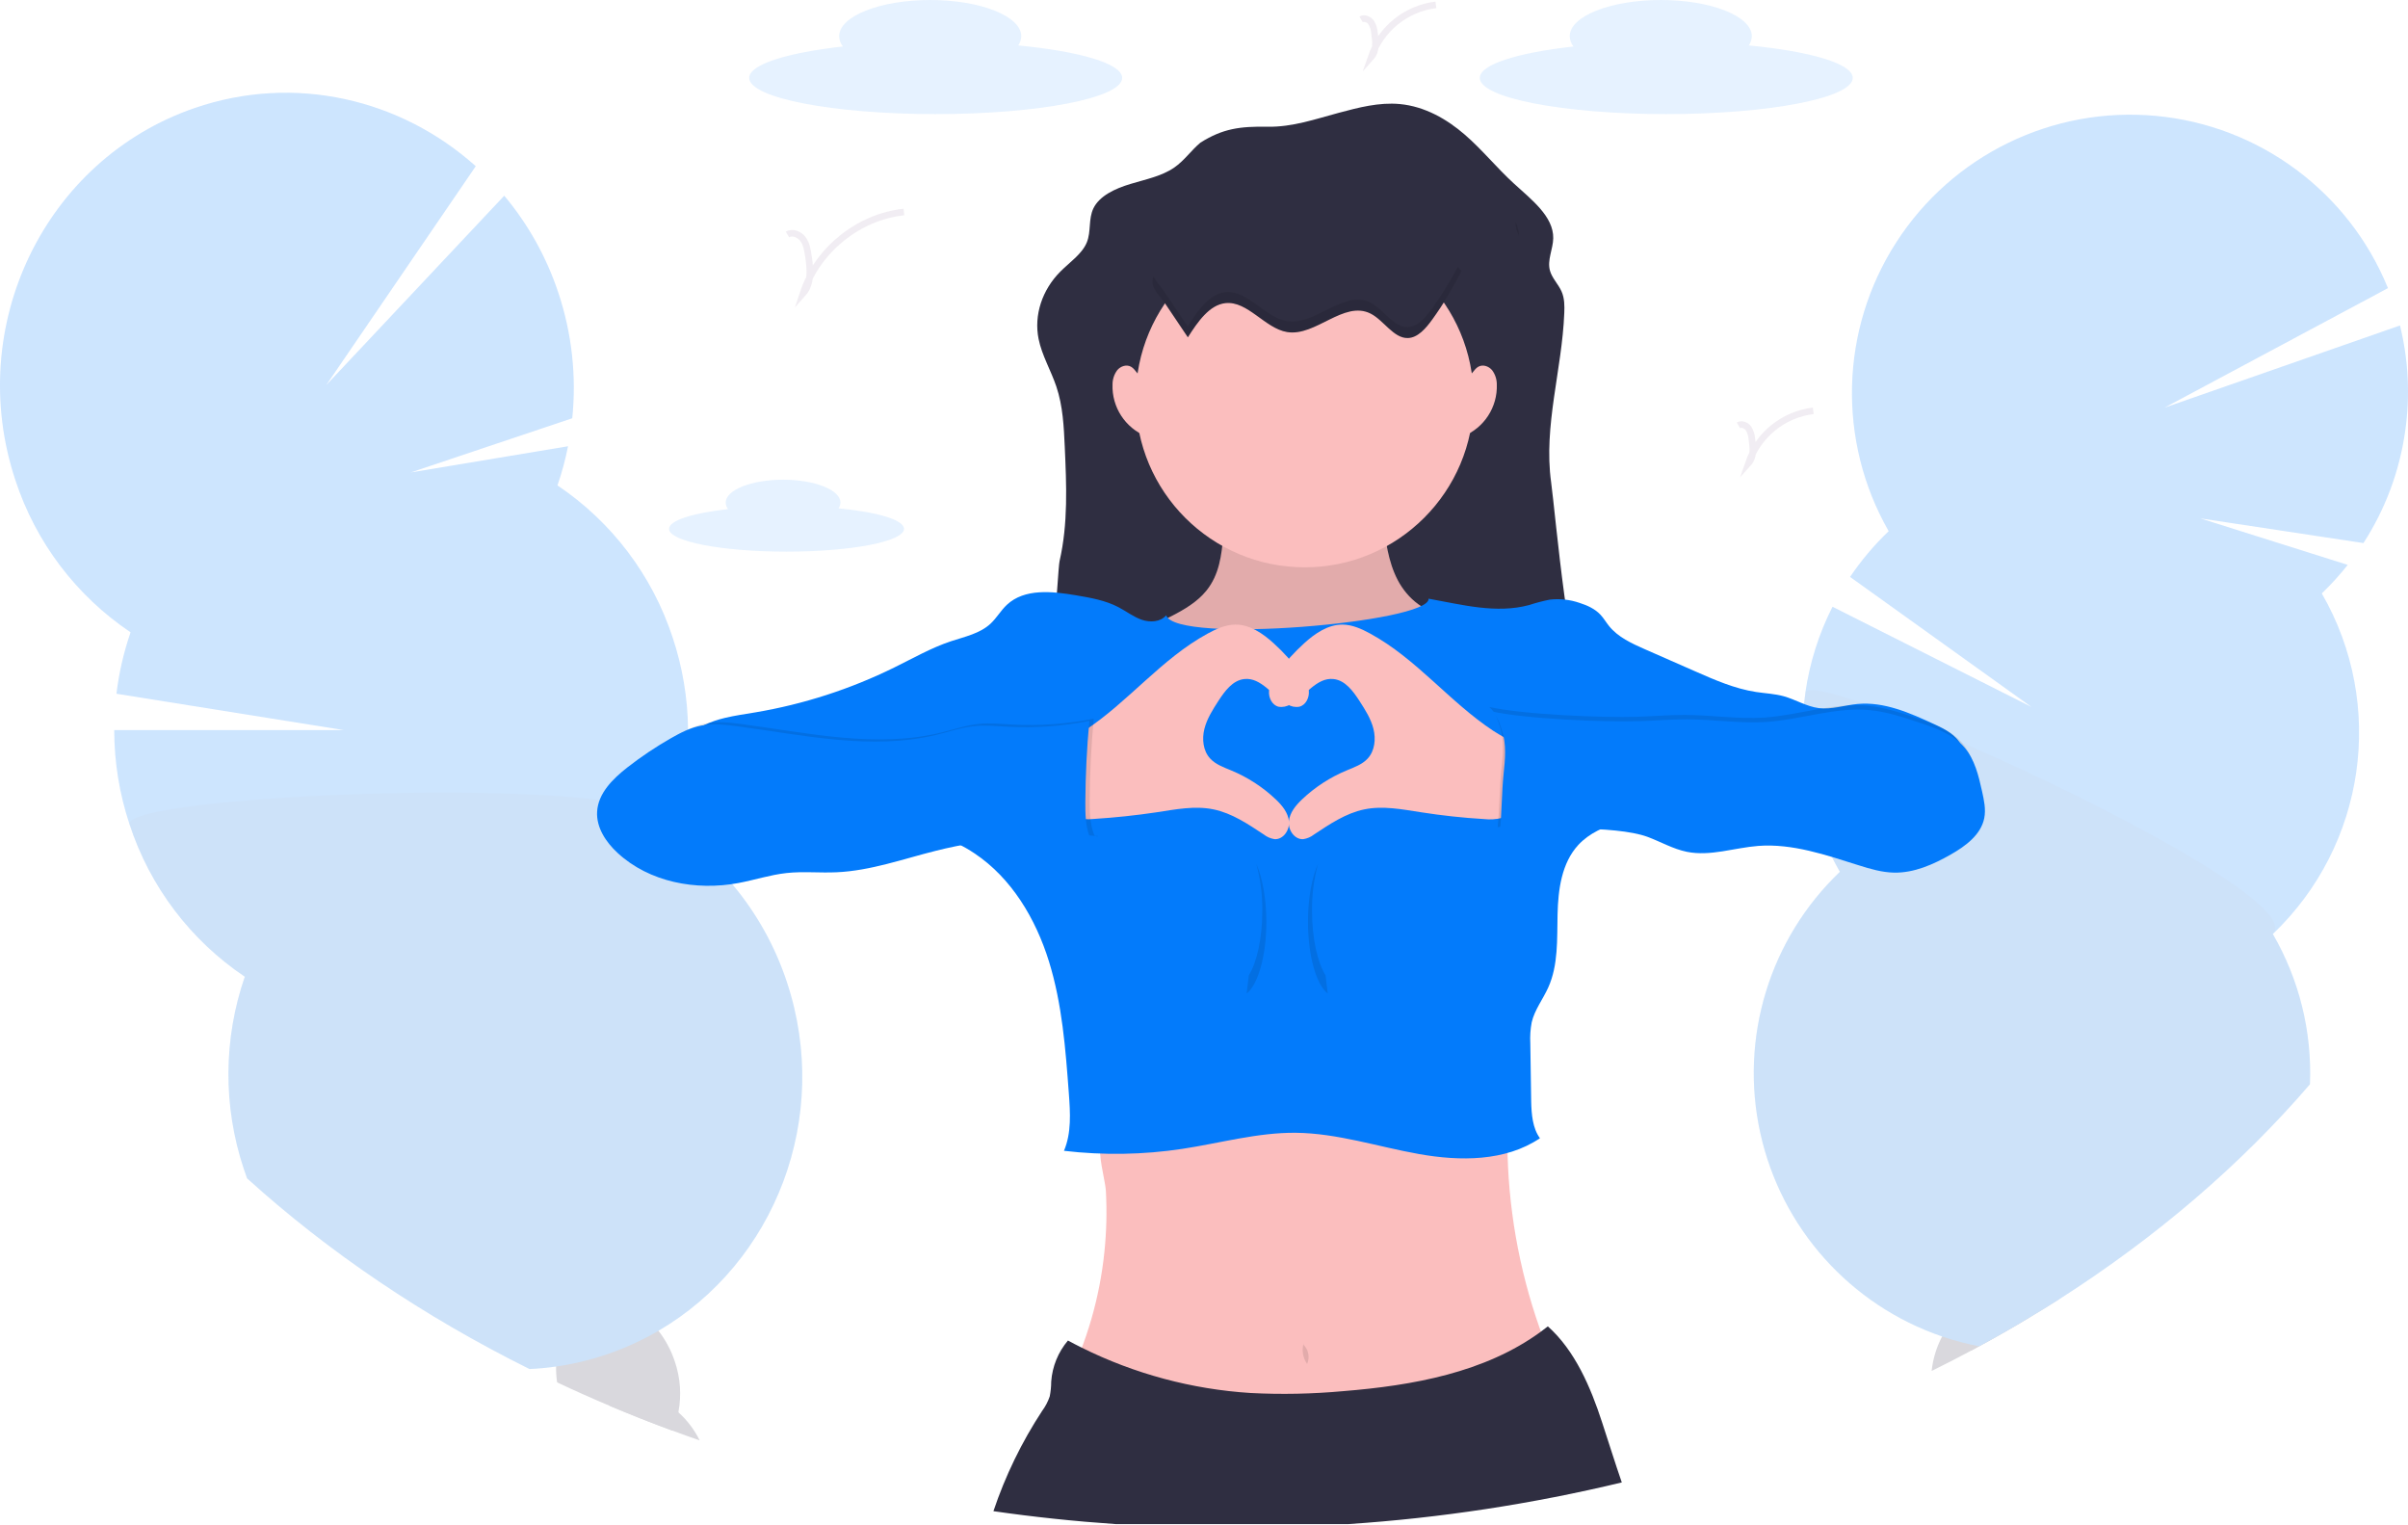
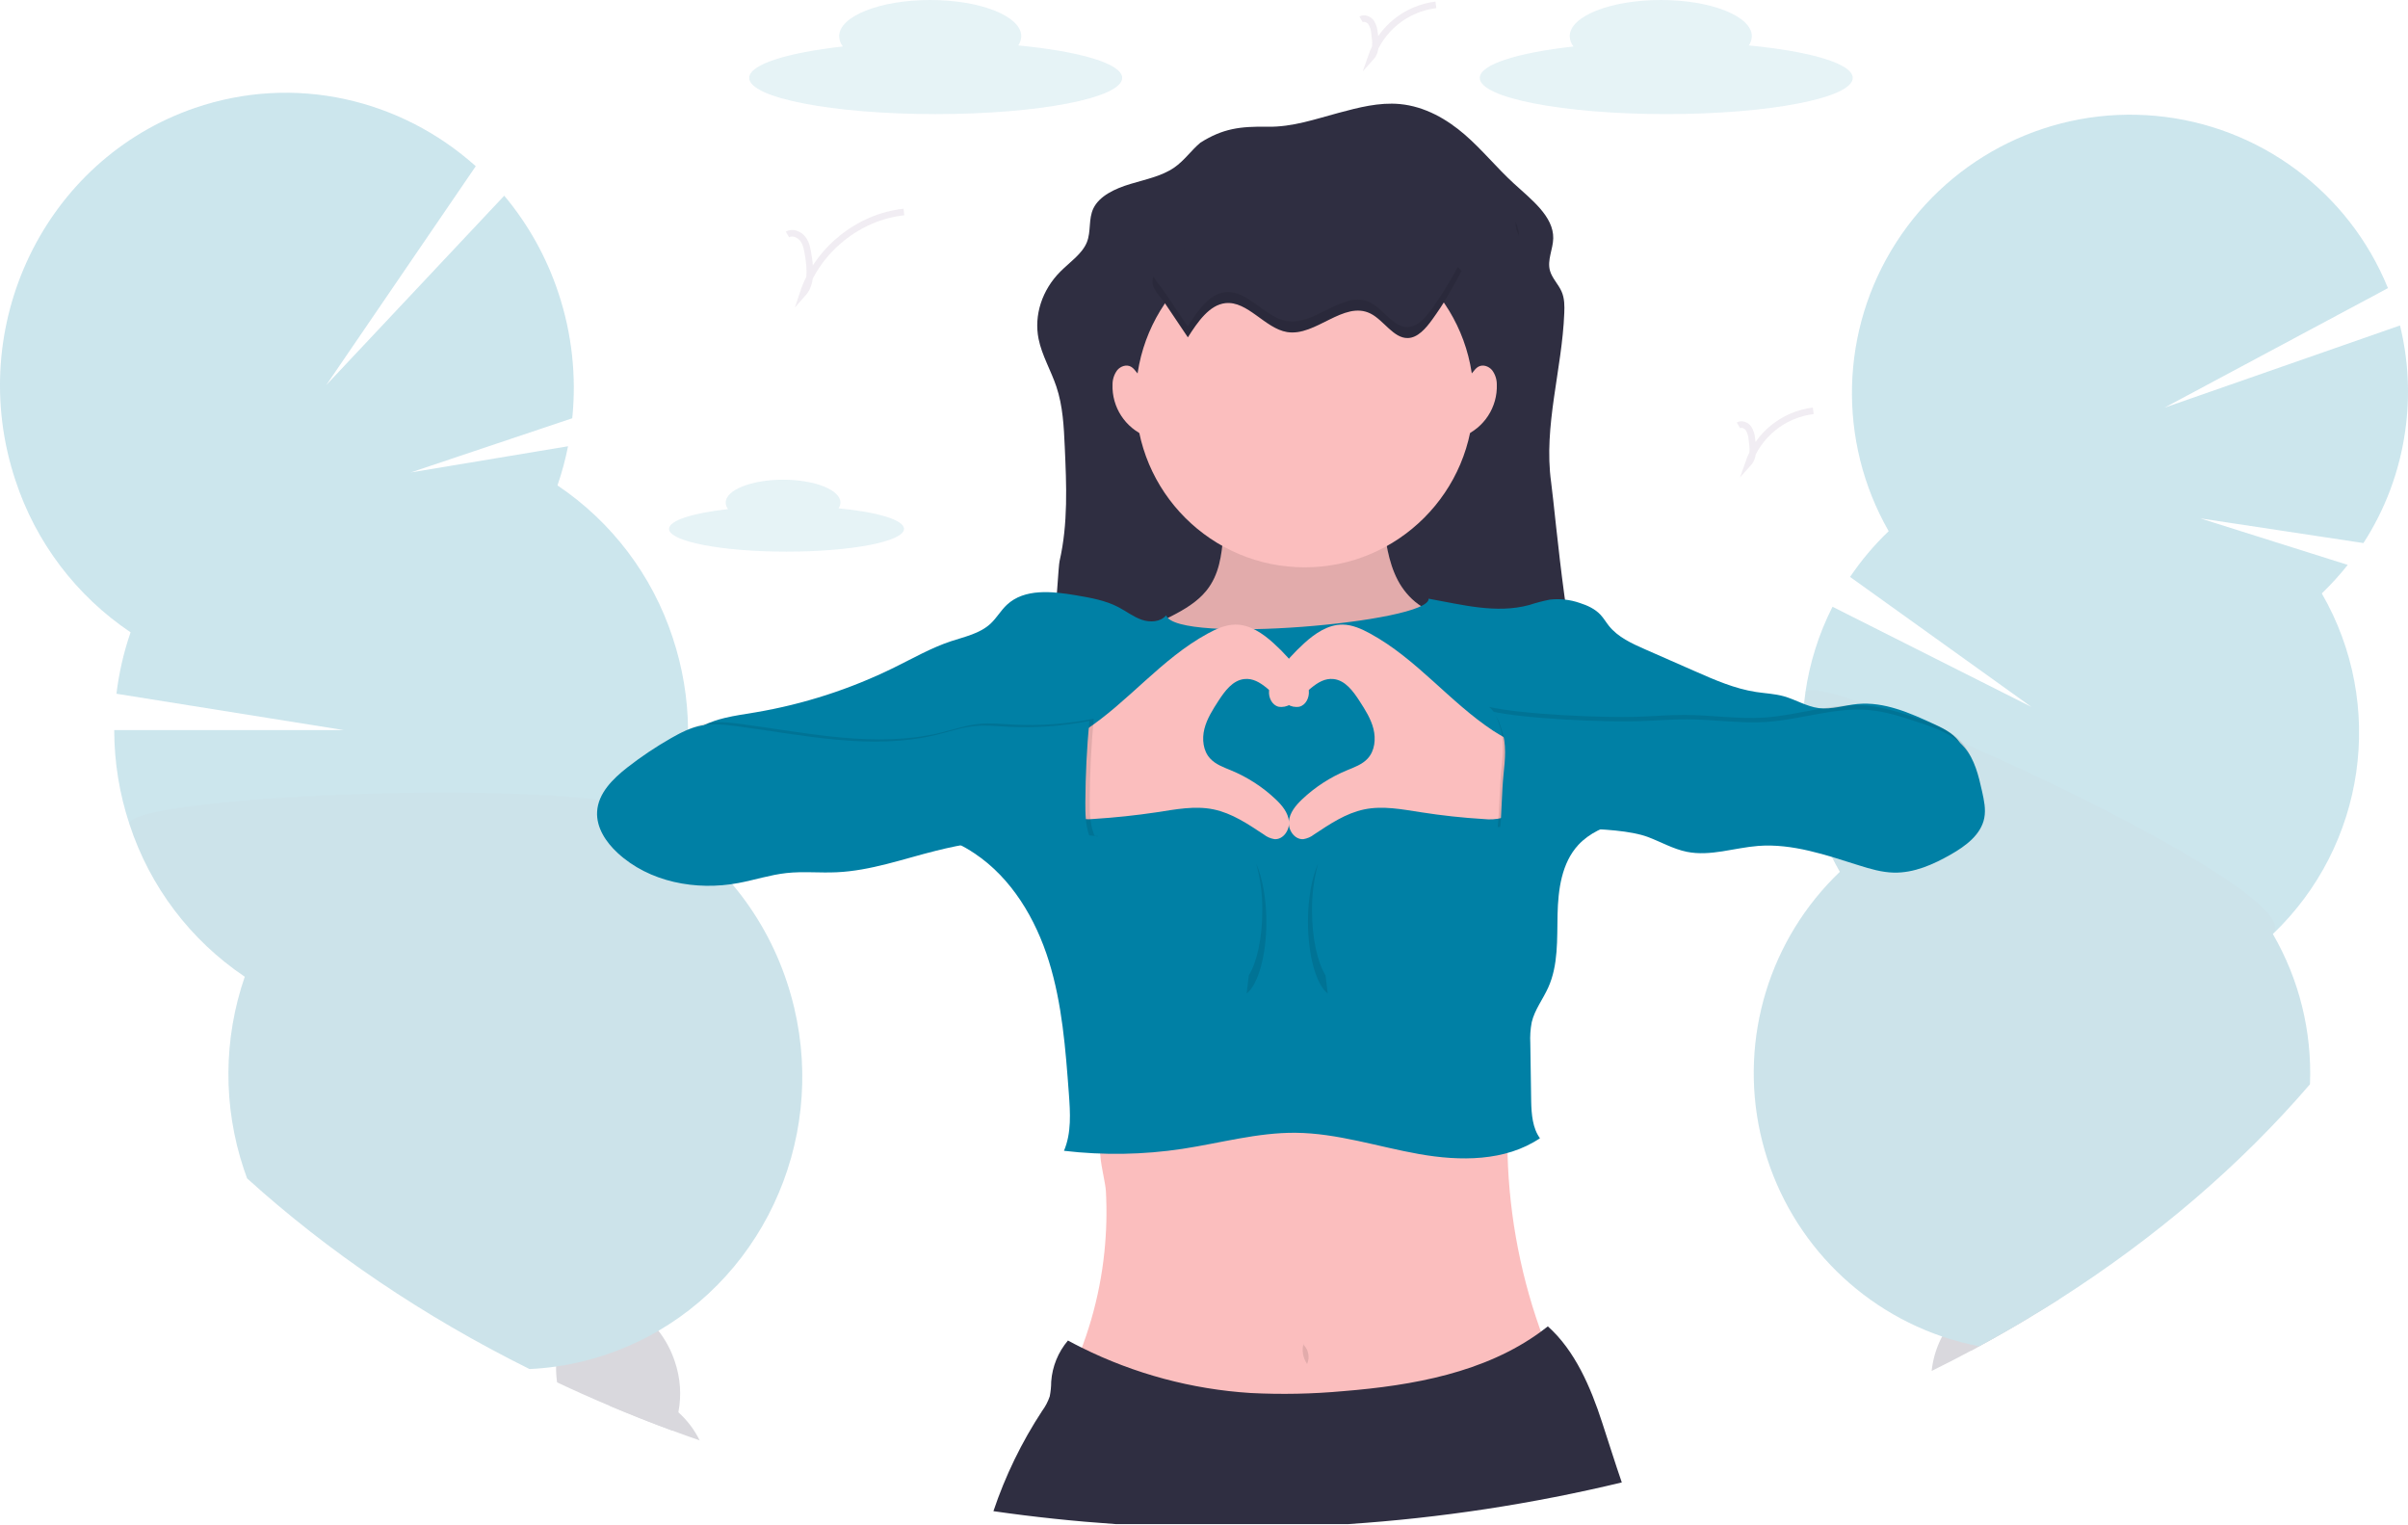
<svg xmlns="http://www.w3.org/2000/svg" id="b762e2c5-0937-4f80-86de-8fcef6019b76" data-name="Layer 1" width="1097.59" height="694.62" viewBox="0 0 1097.59 694.62">
  <g opacity="0.2">
    <path d="M976.46,703q-11.34,6.83-23.13,13.23c-1.22.66-2.44,1.32-3.66,2q-8.86,4.75-18,9.24.07-.72.18-1.44a43.59,43.59,0,0,1,4.58-14.22,35.82,35.82,0,0,1,3.9-6c5.95-7.43,14.21-11.58,22.65-10.37A22,22,0,0,1,976.46,703Z" transform="translate(-51.21 -102.69)" fill="#3f3d56" />
    <path d="M990.32,691.63c-.15,1.07-.34,2.12-.57,3.16Q983.2,699,976.46,703q-11.34,6.83-23.13,13.23c-1.22.66-2.44,1.32-3.66,2a24.36,24.36,0,0,1-4-3.69,31,31,0,0,1-5.31-8.69,43.32,43.32,0,0,1,6-41.93c6-7.43,14.21-11.58,22.65-10.37s15.2,7.52,18.82,16.32A41.79,41.79,0,0,1,990.32,691.63Z" transform="translate(-51.21 -102.69)" fill="#3f3d56" />
    <ellipse cx="970.13" cy="645.93" rx="34.66" ry="26.48" transform="translate(141.57 1411.63) rotate(-81.82)" fill="#3f3d56" />
-     <path d="M1147.49,299.34a126.31,126.31,0,0,1-19,50.84l-74.4-11.26,67.24,21.21a128.68,128.68,0,0,1-11.83,13,126.84,126.84,0,0,1-22.3,155.22,126.22,126.22,0,0,1,16.91,68.48c-31.63,36.81-70.22,69.83-114.33,98Q983.2,699,976.46,703q-11.34,6.83-23.13,13.23c-2.59-.5-5.14-1.07-7.66-1.73-3.13-.79-6.2-1.71-9.21-2.73A126.83,126.83,0,0,1,889.84,500q-1.92-3.31-3.63-6.73h0c-.34-.66-.66-1.32-1-2a126.22,126.22,0,0,1-12.2-61.9l.15-2.21c.09-1.19.2-2.39.32-3.58.18-1.68.39-3.37.63-5.06l0-.16a125.93,125.93,0,0,1,12.38-39.15l90.71,45.68-82.71-59.28a127,127,0,0,1,17.6-20.84A126.83,126.83,0,1,1,1139.66,234l-101.87,54.49,107.36-37.47A126.47,126.47,0,0,1,1147.49,299.34Z" transform="translate(-51.21 -102.69)" fill="#037bfb" />
+     <path d="M1147.49,299.34a126.31,126.31,0,0,1-19,50.84l-74.4-11.26,67.24,21.21a128.68,128.68,0,0,1-11.83,13,126.84,126.84,0,0,1-22.3,155.22,126.22,126.22,0,0,1,16.91,68.48c-31.63,36.81-70.22,69.83-114.33,98Q983.2,699,976.46,703q-11.34,6.83-23.13,13.23c-2.59-.5-5.14-1.07-7.66-1.73-3.13-.79-6.2-1.71-9.21-2.73A126.83,126.83,0,0,1,889.84,500q-1.92-3.31-3.63-6.73h0c-.34-.66-.66-1.32-1-2a126.22,126.22,0,0,1-12.2-61.9l.15-2.21c.09-1.19.2-2.39.32-3.58.18-1.68.39-3.37.63-5.06l0-.16a125.93,125.93,0,0,1,12.38-39.15l90.71,45.68-82.71-59.28a127,127,0,0,1,17.6-20.84A126.83,126.83,0,1,1,1139.66,234l-101.87,54.49,107.36-37.47A126.47,126.47,0,0,1,1147.49,299.34Z" transform="translate(-51.21 -102.69)" fill="#0080a5" />
    <path d="M1104.08,596.79c-31.63,36.81-70.22,69.83-114.33,98Q983.2,699,976.46,703q-11.34,6.83-23.13,13.23c-2.59-.5-5.14-1.07-7.66-1.73-3.13-.79-6.2-1.71-9.21-2.73A126.83,126.83,0,0,1,889.84,500q-1.92-3.31-3.63-6.73h0c-.34-.66-.66-1.32-1-2a126.22,126.22,0,0,1-12.2-61.9l.15-2.21c.09-1.19.2-2.39.32-3.58.18-1.68.39-3.37.63-5.06l0-.16c.78-2.7,11.1-.43,26.82,5h0l3.32,1.18c3.48,1.25,7.19,2.63,11.09,4.14h0c8.51,3.28,17.91,7.15,27.83,11.43h0l.65.28h0l1.38.6h0c66.7,28.92,154.44,75.32,141.86,87.3A126.22,126.22,0,0,1,1104.08,596.79Z" transform="translate(-51.21 -102.69)" opacity="0.1" />
  </g>
  <g opacity="0.2">
    <path d="M370.12,759.12q-6.3-2.18-12.51-4.48-14.46-5.32-28.47-11.25a20.79,20.79,0,0,1,6.35-3.52c8.33-2.86,17.48-.13,24.93,6.45A42.3,42.3,0,0,1,370.12,759.12Z" transform="translate(-51.21 -102.69)" fill="#3f3d56" />
    <path d="M360.42,746.32a33.41,33.41,0,0,1-2.81,8.32q-14.46-5.32-28.47-11.25-12.19-5.13-24-10.71a45.51,45.51,0,0,1-.46-7.21,40.42,40.42,0,0,1,.8-7.48c2-9.83,7.66-17.66,16-20.52s17.48-.13,24.93,6.46a39.43,39.43,0,0,1,4.94,5.26,46.59,46.59,0,0,1,7.48,14.08A45.05,45.05,0,0,1,360.42,746.32Z" transform="translate(-51.21 -102.69)" fill="#3f3d56" />
    <ellipse cx="318.87" cy="689.76" rx="27.32" ry="36.55" transform="translate(-244.25 25.48) rotate(-17.54)" fill="#3f3d56" />
    <ellipse cx="304.81" cy="647.35" rx="27.32" ry="36.55" transform="matrix(0.95, -0.3, 0.3, 0.95, -232.13, 19.27)" fill="#3f3d56" />
-     <path d="M351.3,709.19q-4.17,2.44-8.56,4.57a129.57,129.57,0,0,1-14.53,6,127.24,127.24,0,0,1-13.81,3.91q-4.87,1.1-9.75,1.79-6.06.87-12.09,1.14c-48.32-24-91.7-53.36-128.72-86.89-.53-1.42-1-2.85-1.51-4.3a136.3,136.3,0,0,1,.46-87.6,133.67,133.67,0,0,1-52.52-69.38,136.77,136.77,0,0,1-7-43H208L104.29,418.85a136,136,0,0,1,6.44-28,133.61,133.61,0,0,1-52.52-69.37c-23.26-70.11,13.31-146,81.68-169.54,45.77-15.74,94.18-4,128.17,26.5l-68.15,99.76,81.14-86.32a135,135,0,0,1,24.72,44.42,136.59,136.59,0,0,1,6.28,57L238.42,318l71.7-11.93a135.2,135.2,0,0,1-4.81,17.84,133.65,133.65,0,0,1,52.52,69.37,136.8,136.8,0,0,1,7,41.84v.11c0,1.1,0,2.2,0,3.3,0,.47,0,.93,0,1.4a136,136,0,0,1-7.41,41,132,132,0,0,1,27,24.05c.2.22.39.44.57.67a134.83,134.83,0,0,1,24.91,44.65C430.37,612,404.46,678.2,351.3,709.19Z" transform="translate(-51.21 -102.69)" fill="#037bfb" />
+     <path d="M351.3,709.19q-4.17,2.44-8.56,4.57a129.57,129.57,0,0,1-14.53,6,127.24,127.24,0,0,1-13.81,3.91q-4.87,1.1-9.75,1.79-6.06.87-12.09,1.14c-48.32-24-91.7-53.36-128.72-86.89-.53-1.42-1-2.85-1.51-4.3a136.3,136.3,0,0,1,.46-87.6,133.67,133.67,0,0,1-52.52-69.38,136.77,136.77,0,0,1-7-43H208L104.29,418.85a136,136,0,0,1,6.44-28,133.61,133.61,0,0,1-52.52-69.37c-23.26-70.11,13.31-146,81.68-169.54,45.77-15.74,94.18-4,128.17,26.5l-68.15,99.76,81.14-86.32a135,135,0,0,1,24.72,44.42,136.59,136.59,0,0,1,6.28,57L238.42,318l71.7-11.93a135.2,135.2,0,0,1-4.81,17.84,133.65,133.65,0,0,1,52.52,69.37,136.8,136.8,0,0,1,7,41.84v.11c0,1.1,0,2.2,0,3.3,0,.47,0,.93,0,1.4a136,136,0,0,1-7.41,41,132,132,0,0,1,27,24.05c.2.22.39.44.57.67a134.83,134.83,0,0,1,24.91,44.65C430.37,612,404.46,678.2,351.3,709.19Z" transform="translate(-51.21 -102.69)" fill="#0080a5" />
    <path d="M351.3,709.19q-4.17,2.44-8.56,4.57a129.57,129.57,0,0,1-14.53,6,127.24,127.24,0,0,1-13.81,3.91q-4.87,1.1-9.75,1.79-6.06.87-12.09,1.14c-48.32-24-91.7-53.36-128.72-86.89-.53-1.42-1-2.85-1.51-4.3a136.3,136.3,0,0,1,.46-87.6,133.67,133.67,0,0,1-52.52-69.38c-3.59-10.82,146.12-19.55,214.31-11.18l1.59.2c20.7,2.67,33.41,7,31.2,13.41a132,132,0,0,1,27,24.05c.2.22.39.44.57.67a134.83,134.83,0,0,1,24.91,44.65C430.37,612,404.46,678.2,351.3,709.19Z" transform="translate(-51.21 -102.69)" opacity="0.1" />
  </g>
-   <path d="M433.42,334.35a4.74,4.74,0,0,0,.86-2.64c0-5.75-11.71-10.4-26.15-10.4S382,326,382,331.71a5,5,0,0,0,1.07,3c-16.07,1.79-26.9,5.16-26.9,9,0,5.74,24,10.39,53.55,10.39s53.55-4.65,53.55-10.39C463.26,339.59,451.1,336.05,433.42,334.35Z" transform="translate(-51.21 -102.69)" fill="#037bfb" opacity="0.1" />
-   <path d="M848.34,123.4a7.61,7.61,0,0,0,1.37-4.21c0-9.11-18.58-16.5-41.5-16.5s-41.5,7.39-41.5,16.5a7.81,7.81,0,0,0,1.71,4.69c-25.52,2.85-42.71,8.19-42.71,14.31,0,9.11,38,16.5,85,16.5s85-7.39,85-16.5C895.71,131.7,876.4,126.09,848.34,123.4Z" transform="translate(-51.21 -102.69)" fill="#037bfb" opacity="0.1" />
-   <path d="M515.34,123.4a7.61,7.61,0,0,0,1.37-4.21c0-9.11-18.58-16.5-41.5-16.5s-41.5,7.39-41.5,16.5a7.81,7.81,0,0,0,1.71,4.69c-25.52,2.85-42.71,8.19-42.71,14.31,0,9.11,38.05,16.5,85,16.5s85-7.39,85-16.5C562.71,131.7,543.4,126.09,515.34,123.4Z" transform="translate(-51.21 -102.69)" fill="#037bfb" opacity="0.1" />
+   <path d="M433.42,334.35a4.74,4.74,0,0,0,.86-2.64c0-5.75-11.71-10.4-26.15-10.4S382,326,382,331.71a5,5,0,0,0,1.07,3c-16.07,1.79-26.9,5.16-26.9,9,0,5.74,24,10.39,53.55,10.39s53.55-4.65,53.55-10.39C463.26,339.59,451.1,336.05,433.42,334.35Z" transform="translate(-51.21 -102.69)" fill="#0080a5" opacity="0.1" />
+   <path d="M848.34,123.4a7.61,7.61,0,0,0,1.37-4.21c0-9.11-18.58-16.5-41.5-16.5s-41.5,7.39-41.5,16.5a7.81,7.81,0,0,0,1.71,4.69c-25.52,2.85-42.71,8.19-42.71,14.31,0,9.11,38,16.5,85,16.5s85-7.39,85-16.5C895.71,131.7,876.4,126.09,848.34,123.4Z" transform="translate(-51.21 -102.69)" fill="#0080a5" opacity="0.1" />
+   <path d="M515.34,123.4a7.61,7.61,0,0,0,1.37-4.21c0-9.11-18.58-16.5-41.5-16.5s-41.5,7.39-41.5,16.5a7.81,7.81,0,0,0,1.71,4.69c-25.52,2.85-42.71,8.19-42.71,14.31,0,9.11,38.05,16.5,85,16.5s85-7.39,85-16.5C562.71,131.7,543.4,126.09,515.34,123.4Z" transform="translate(-51.21 -102.69)" fill="#0080a5" opacity="0.1" />
  <path d="M410.13,209.54c2.34-1.35,5.48-.06,7.08,2.11s2.06,5,2.46,7.63c.89,5.91,1.53,12.7-2.45,17.16,6.51-19.77,25.26-34.92,46-37.13" transform="translate(-51.21 -102.69)" fill="none" stroke="#714880" stroke-miterlimit="10" stroke-width="3" opacity="0.1" />
  <path d="M671.6,111.52c1.5-.87,3.53,0,4.56,1.35a10.7,10.7,0,0,1,1.57,4.91c.57,3.8,1,8.16-1.57,11a35.86,35.86,0,0,1,29.55-23.87" transform="translate(-51.21 -102.69)" fill="none" stroke="#714880" stroke-miterlimit="10" stroke-width="3" opacity="0.1" />
  <path d="M843.6,296.52c1.5-.87,3.53,0,4.56,1.35a10.7,10.7,0,0,1,1.57,4.91c.57,3.8,1,8.16-1.57,11a35.86,35.86,0,0,1,29.55-23.87" transform="translate(-51.21 -102.69)" fill="none" stroke="#714880" stroke-miterlimit="10" stroke-width="3" opacity="0.1" />
  <path d="M598.39,167.68c-4.28,3.58-7.3,8.17-12,11.4-5.66,3.9-13.09,5.38-20,7.47s-14,5.37-16.78,11.06c-2.36,4.87-1,10.52-3,15.5-2.15,5.29-7.73,9-12,13.27-8.44,8.42-12.19,20-10,30.8,1.51,7.47,5.64,14.37,8.09,21.66,3,8.92,3.42,18.27,3.84,27.52.78,17.37,1.55,34.91-2.36,52-1,4.29-3.7,69.52-8.93,69.39,13.88-1.19,27.84-1.32,41.79-1.46l209-2c-9.63-12.6-15.78-87.06-17.82-101.91-3.52-25.6,5-51.23,6-77,.14-3.32.14-6.73-1.23-9.85-1.44-3.27-4.32-6.06-5.28-9.45-1.38-4.85,1.39-9.82,1.48-14.8.18-10-10-17.67-18.07-25.08-7.78-7.13-14.25-15.23-22.28-22.18s-18.12-12.84-29.6-13.91c-9.43-.87-18.8,1.58-27.83,4-10.77,2.88-21,6.52-32.43,6.34C616.37,160.23,608.6,161.28,598.39,167.68Z" transform="translate(-51.21 -102.69)" fill="#2f2e41" />
  <g opacity="0.1">
    <path d="M742.35,207.07a13.94,13.94,0,0,0,1.26,3.14A18.46,18.46,0,0,0,742,203.7,12,12,0,0,0,742.35,207.07Z" transform="translate(-51.21 -102.69)" />
    <path d="M539.66,367.64l-1.16.1A5.45,5.45,0,0,0,539.66,367.64Z" transform="translate(-51.21 -102.69)" />
  </g>
  <path d="M756.69,728a8.81,8.81,0,0,1-4.4,1.79c-25.57,5.25-51.37,9.73-77.44,11.15-23,1.26-46.07.13-69.08-1s-46-2.27-68.46-6.92a174.48,174.48,0,0,0,17.3-59.81,176.59,176.59,0,0,0,.69-27.5,30.75,30.75,0,0,0-.4-3.29c-1.07-6.58-3.71-16.11-1.31-20.87,3.08-6.12,14.91-6.32,20.69-7.46,9.82-1.93,19.69-3.54,29.6-4.89,39.33-5.35,79.06-6.57,118.69-7.76,5.32-.16,11.66.2,14.43,4.75,1.55,2.55,1.47,5.73,1.39,8.72q-.27,9.71.19,19.42A259.76,259.76,0,0,0,756.76,718C758.08,721.27,759.29,725.55,756.69,728Z" transform="translate(-51.21 -102.69)" fill="#fbbebe" />
  <path d="M601.09,371.89c-4.18,5.15-10.07,8.61-16,11.65a199.86,199.86,0,0,1-21.85,9.68c-1.51,2.29-.31,5.33,1,7.77,11.73,22.78,27.43,45.42,51.11,55.21,12.15,5,25.48,6.25,38.58,7.42,4.08.36,8.24.72,12.22-.26s7.68-3.35,11-5.86a102.61,102.61,0,0,0,39.72-67.73c.32-2.39.32-5.32-1.73-6.6-1.25-.77-2.84-.62-4.31-.61-9.59.1-18.09-7-22.52-15.49s-5.61-18.28-6.7-27.81c0-.21-56.38-1.4-61.47-1.44-7.94-.07-10.56.86-11.33,9C608,355.8,607,364.57,601.09,371.89Z" transform="translate(-51.21 -102.69)" fill="#fbbebe" />
  <path d="M601.09,371.89c-4.18,5.15-10.07,8.61-16,11.65a199.86,199.86,0,0,1-21.85,9.68c-1.51,2.29-.31,5.33,1,7.77,11.73,22.78,27.43,45.42,51.11,55.21,12.15,5,25.48,6.25,38.58,7.42,4.08.36,8.24.72,12.22-.26s7.68-3.35,11-5.86a102.61,102.61,0,0,0,39.72-67.73c.32-2.39.32-5.32-1.73-6.6-1.25-.77-2.84-.62-4.31-.61-9.59.1-18.09-7-22.52-15.49s-5.61-18.28-6.7-27.81c0-.21-56.38-1.4-61.47-1.44-7.94-.07-10.56.86-11.33,9C608,355.8,607,364.57,601.09,371.89Z" transform="translate(-51.21 -102.69)" opacity="0.1" />
  <circle cx="594.69" cy="181.55" r="77" fill="#fbbebe" />
-   <path d="M702.37,375.53c.85,10.8-115.22,20.91-119.6,7.59-2.6,3.07-7.37,3.32-11.17,2s-7-3.86-10.6-5.73c-6-3.13-12.76-4.29-19.41-5.42-10.83-1.83-23.41-3.17-31.43,4.34-2.77,2.59-4.66,6-7.44,8.6-4.86,4.52-11.73,5.93-18,8-9.05,3-17.39,7.8-25.94,12a229.85,229.85,0,0,1-63.19,20.42c-4.67.79-9.37,1.43-14,2.54-6.5,1.56-13,4.23-17.43,9.24,5.18,6.62,12.62,10.23,20.61,12.84l77.1,25.2c11.6,3.79,23.38,7.66,33.53,14.45,16.91,11.28,27.91,29.82,33.93,49.23s7.57,39.89,9.07,60.16c.65,8.81,1.24,18-2.22,26.16a202.47,202.47,0,0,0,54-.89c17.21-2.62,34.23-7.48,51.64-7.32,19,.19,37.41,6.35,56.14,9.68s39.4,3.43,55.18-7.2c-3.36-4.53-3.87-11-4-16.62l-.4-26.63a39.52,39.52,0,0,1,.64-9.6c1.34-5.7,5.11-10.48,7.52-15.81,4.65-10.29,4-22.05,4.26-33.34S763,496,770.63,487.74c5-5.39,12-8.45,19.1-10.34,12.14-3.24,24.84-3.45,37.38-4.34a334.68,334.68,0,0,0,118-30.73c-2.22-4.69-7.38-7.35-12.09-9.53-11.14-5.15-22.94-10.43-35.16-9.28-5.91.56-11.76,2.62-17.65,1.87-5.58-.72-10.52-3.88-15.94-5.39-4.11-1.14-8.41-1.31-12.63-1.95-9.74-1.49-18.88-5.5-27.89-9.47l-22.76-10c-6-2.65-12.25-5.48-16.37-10.6-1.34-1.67-2.42-3.55-3.88-5.12-2.51-2.69-6-4.28-9.49-5.39a30.74,30.74,0,0,0-13.67-1.5,80.36,80.36,0,0,0-9.35,2.45C733.19,382.48,717.67,378.26,702.37,375.53Z" transform="translate(-51.21 -102.69)" fill="#037bfb" />
+   <path d="M702.37,375.53c.85,10.8-115.22,20.91-119.6,7.59-2.6,3.07-7.37,3.32-11.17,2s-7-3.86-10.6-5.73c-6-3.13-12.76-4.29-19.41-5.42-10.83-1.83-23.41-3.17-31.43,4.34-2.77,2.59-4.66,6-7.44,8.6-4.86,4.52-11.73,5.93-18,8-9.05,3-17.39,7.8-25.94,12a229.85,229.85,0,0,1-63.19,20.42c-4.67.79-9.37,1.43-14,2.54-6.5,1.56-13,4.23-17.43,9.24,5.18,6.62,12.62,10.23,20.61,12.84l77.1,25.2c11.6,3.79,23.38,7.66,33.53,14.45,16.91,11.28,27.91,29.82,33.93,49.23s7.57,39.89,9.07,60.16c.65,8.81,1.24,18-2.22,26.16a202.47,202.47,0,0,0,54-.89c17.21-2.62,34.23-7.48,51.64-7.32,19,.19,37.41,6.35,56.14,9.68s39.4,3.43,55.18-7.2c-3.36-4.53-3.87-11-4-16.62l-.4-26.63a39.52,39.52,0,0,1,.64-9.6c1.34-5.7,5.11-10.48,7.52-15.81,4.65-10.29,4-22.05,4.26-33.34S763,496,770.63,487.74c5-5.39,12-8.45,19.1-10.34,12.14-3.24,24.84-3.45,37.38-4.34a334.68,334.68,0,0,0,118-30.73c-2.22-4.69-7.38-7.35-12.09-9.53-11.14-5.15-22.94-10.43-35.16-9.28-5.91.56-11.76,2.62-17.65,1.87-5.58-.72-10.52-3.88-15.94-5.39-4.11-1.14-8.41-1.31-12.63-1.95-9.74-1.49-18.88-5.5-27.89-9.47l-22.76-10c-6-2.65-12.25-5.48-16.37-10.6-1.34-1.67-2.42-3.55-3.88-5.12-2.51-2.69-6-4.28-9.49-5.39a30.74,30.74,0,0,0-13.67-1.5,80.36,80.36,0,0,0-9.35,2.45C733.19,382.48,717.67,378.26,702.37,375.53Z" transform="translate(-51.21 -102.69)" fill="#0080a5" />
  <path d="M790.44,778.28a744.85,744.85,0,0,1-124.8,19h-.07l-105.61,0h-.06q-28.35-1.93-55.88-5.9a198.58,198.58,0,0,1,22.21-45.7,23.93,23.93,0,0,0,3.46-6.62,34.86,34.86,0,0,0,.67-6.71A32.49,32.49,0,0,1,538,713.61q3.12,1.7,6.3,3.27a201.68,201.68,0,0,0,76.94,20.65,296.28,296.28,0,0,0,42.23-.85c31.66-2.55,64.58-8.43,90.08-27.1,1.07-.78,2.13-1.59,3.18-2.42,12.39,11,19.56,27.86,24.69,43.62C784.47,760,787.29,769.2,790.44,778.28Z" transform="translate(-51.21 -102.69)" fill="#2f2e41" />
  <path d="M645.48,714.66a11.07,11.07,0,0,0,1.52,9.63,7.79,7.79,0,0,0-1.62-8.72Z" transform="translate(-51.21 -102.69)" opacity="0.1" />
  <path d="M601.73,391.4c3.88-2.12,8.07-4,12.49-4.06,6.64-.06,12.58,4,17.5,8.48A89.62,89.62,0,0,1,644,409.44c1.8,2.45,3.52,5.14,3.79,8.17s-1.39,6.44-4.35,7.16a7.67,7.67,0,0,1-5.39-1.09c-6.84-3.76-11.91-12.37-19.67-11.53-5.32.57-8.92,5.52-11.83,10-2.59,4-5.21,8.11-6.37,12.73s-.6,10,2.62,13.48c2.5,2.73,6.15,4,9.56,5.42A66.63,66.63,0,0,1,632.73,467c2.87,2.74,5.6,6,6,10s-2.63,8.4-6.59,8.12a10.55,10.55,0,0,1-4.89-2.13c-7.16-4.73-14.47-9.69-22.87-11.43-8.55-1.77-17.38,0-26,1.32Q564.2,475,549.88,475.9a23.83,23.83,0,0,1-8.47-.55c-9.44-2.92-12.19-14.93-11.09-23.61,1.17-9.28,8-11.39,15.14-16C565.54,422.6,580.44,403,601.73,391.4Z" transform="translate(-51.21 -102.69)" fill="#fbbebe" />
  <path d="M675.7,391.4c-3.89-2.12-8.07-4-12.5-4.06-6.64-.06-12.58,4-17.5,8.48a89.62,89.62,0,0,0-12.27,13.62c-1.79,2.45-3.51,5.14-3.78,8.17s1.38,6.44,4.34,7.16a7.7,7.7,0,0,0,5.4-1.09c6.84-3.76,11.91-12.37,19.66-11.53,5.33.57,8.93,5.52,11.83,10,2.59,4,5.22,8.11,6.37,12.73s.6,10-2.62,13.48c-2.49,2.73-6.15,4-9.56,5.42A66.75,66.75,0,0,0,644.69,467c-2.87,2.74-5.59,6-6,10s2.63,8.4,6.59,8.12a10.51,10.51,0,0,0,4.89-2.13c7.16-4.73,14.47-9.69,22.87-11.43,8.55-1.77,17.38,0,26,1.32,9.43,1.48,18.94,2.51,28.47,3.08a23.89,23.89,0,0,0,8.48-.55c9.43-2.92,12.18-14.93,11.09-23.61-1.18-9.28-8-11.39-15.15-16C711.89,422.6,697,403,675.7,391.4Z" transform="translate(-51.21 -102.69)" fill="#fbbebe" />
  <path d="M592.66,256.42c4.48-7.08,9.8-14.76,17.07-15.58,10.15-1.15,18.08,11.54,28.18,13.18,13,2.12,25.78-14.52,38-8.44,6,3,10.48,11.32,17,11.16,4.51-.1,8.18-4.33,11.17-8.48a158.2,158.2,0,0,0,13.35-22.12c-12.41-14.23-30.46-17.48-47.31-20.07l-28.33-4.35c-6.82-1.05-13.76-2.09-20.54-.64-6.13,1.31-11.85,4.61-17.4,8.08-6.62,4.16-22.19,10.84-26.25,18.58-2.83,5.37,1.06,7.87,4.71,13.28Q587.46,248.72,592.66,256.42Z" transform="translate(-51.21 -102.69)" fill="#2f2e41" />
  <path d="M549.75,430.22a149,149,0,0,1-37.35,2.66c-4.91-.26-9.84-.77-14.73-.31-5.9.56-11.57,2.51-17.32,3.93-29.79,7.33-60.92.17-91.33-3.85-5.37-.71-10.86-1.32-16.18-.28-4.87.95-9.37,3.23-13.68,5.68a165.25,165.25,0,0,0-20,13.39c-6.63,5.18-13.32,11.78-13.78,20.17-.4,7.22,4,13.87,9.33,18.78,14.4,13.33,35.78,17.34,55.06,13.73,7.33-1.37,14.48-3.73,21.89-4.55,7.59-.84,15.26,0,22.89-.36,15.5-.69,30.34-6.08,45.39-9.83a218.63,218.63,0,0,1,71.94-5.64,1.55,1.55,0,0,1-2.13-1.09c-1.77-4.88-1.86-10.19-1.83-15.38C548,454.68,548.59,442.76,549.75,430.22Z" transform="translate(-51.21 -102.69)" opacity="0.1" />
-   <path d="M547.75,431.22a149,149,0,0,1-37.35,2.66c-4.91-.26-9.84-.77-14.73-.31-5.9.56-11.57,2.51-17.32,3.93-29.79,7.33-60.92.17-91.33-3.85-5.37-.71-10.86-1.32-16.18-.28-4.87.95-9.37,3.23-13.68,5.68a165.25,165.25,0,0,0-20,13.39c-6.63,5.18-13.32,11.78-13.78,20.17-.4,7.22,4,13.87,9.33,18.78,14.4,13.33,35.78,17.34,55.06,13.73,7.33-1.37,14.48-3.73,21.89-4.55,7.59-.84,15.26,0,22.89-.36,15.5-.69,30.34-6.08,45.39-9.83a218.63,218.63,0,0,1,71.94-5.64,1.55,1.55,0,0,1-2.13-1.09c-1.77-4.88-1.86-10.19-1.83-15.38C546,455.68,546.59,443.76,547.75,431.22Z" transform="translate(-51.21 -102.69)" fill="#037bfb" />
+   <path d="M547.75,431.22a149,149,0,0,1-37.35,2.66c-4.91-.26-9.84-.77-14.73-.31-5.9.56-11.57,2.51-17.32,3.93-29.79,7.33-60.92.17-91.33-3.85-5.37-.71-10.86-1.32-16.18-.28-4.87.95-9.37,3.23-13.68,5.68a165.25,165.25,0,0,0-20,13.39c-6.63,5.18-13.32,11.78-13.78,20.17-.4,7.22,4,13.87,9.33,18.78,14.4,13.33,35.78,17.34,55.06,13.73,7.33-1.37,14.48-3.73,21.89-4.55,7.59-.84,15.26,0,22.89-.36,15.5-.69,30.34-6.08,45.39-9.83a218.63,218.63,0,0,1,71.94-5.64,1.55,1.55,0,0,1-2.13-1.09c-1.77-4.88-1.86-10.19-1.83-15.38C546,455.68,546.59,443.76,547.75,431.22Z" transform="translate(-51.21 -102.69)" fill="#0080a5" />
  <path d="M730,424.87c15.24,3.47,51.92,5,67.54,4.48,7.13-.22,14.24-.86,21.37-.84,12.22,0,24.42,2,36.61,1.19,15.75-1.08,31.22-6.87,46.93-5.38,7.72.74,15.15,3.2,22.51,5.66s15.38,5.24,20.56,11.22c4.8,5.54,6.55,13,8.14,20.16.89,4,1.78,8.13,1,12.14-1.49,7.61-8.5,12.76-15.23,16.6-8,4.56-16.78,8.48-26,8.27-5.47-.12-10.79-1.7-16-3.34-14.93-4.69-30.19-10-45.79-8.83-10.91.84-21.81,4.86-32.54,2.69-6.31-1.28-12-4.62-18-6.84-14.62-5.35-51.73-3.93-67.23-2.45.9-8.71.79-17.49,1.69-26.21.7-6.67,1.37-13.58-.77-19.94C733.45,429.64,733,427.57,730,424.87Z" transform="translate(-51.21 -102.69)" opacity="0.1" />
-   <path d="M731,426.87c15.24,3.47,51.92,5,67.54,4.48,7.13-.22,14.24-.86,21.37-.84,12.22,0,24.42,2,36.61,1.19,15.75-1.08,31.22-6.87,46.93-5.38,7.72.74,15.15,3.2,22.51,5.66s15.38,5.24,20.56,11.22c4.8,5.54,6.55,13,8.14,20.16.89,4,1.78,8.13,1,12.14-1.49,7.61-8.5,12.76-15.23,16.6-8,4.56-16.78,8.48-26,8.27-5.47-.12-10.79-1.7-16-3.34-14.93-4.69-30.19-10-45.79-8.83-10.91.84-21.81,4.86-32.54,2.69-6.31-1.28-12-4.62-18-6.84-14.62-5.35-51.73-3.93-67.23-2.45.9-8.71.79-17.49,1.69-26.21.7-6.67,1.37-13.58-.77-19.94C734.45,431.64,734,429.57,731,426.87Z" transform="translate(-51.21 -102.69)" fill="#037bfb" />
+   <path d="M731,426.87c15.24,3.47,51.92,5,67.54,4.48,7.13-.22,14.24-.86,21.37-.84,12.22,0,24.42,2,36.61,1.19,15.75-1.08,31.22-6.87,46.93-5.38,7.72.74,15.15,3.2,22.51,5.66s15.38,5.24,20.56,11.22c4.8,5.54,6.55,13,8.14,20.16.89,4,1.78,8.13,1,12.14-1.49,7.61-8.5,12.76-15.23,16.6-8,4.56-16.78,8.48-26,8.27-5.47-.12-10.79-1.7-16-3.34-14.93-4.69-30.19-10-45.79-8.83-10.91.84-21.81,4.86-32.54,2.69-6.31-1.28-12-4.62-18-6.84-14.62-5.35-51.73-3.93-67.23-2.45.9-8.71.79-17.49,1.69-26.21.7-6.67,1.37-13.58-.77-19.94C734.45,431.64,734,429.57,731,426.87Z" transform="translate(-51.21 -102.69)" fill="#0080a5" />
  <path d="M572.11,274.59c-2.34-.61-3.24-3.57-5.35-4.76s-4.75-.25-6.27,1.52a10.82,10.82,0,0,0-2.18,6.5,24.58,24.58,0,0,0,15.4,23.72,100.19,100.19,0,0,1-2.4-27.78Z" transform="translate(-51.21 -102.69)" fill="#fbbebe" />
  <path d="M719.68,274.59c2.34-.61,3.23-3.57,5.34-4.76s4.75-.25,6.27,1.52a10.75,10.75,0,0,1,2.18,6.5,24.58,24.58,0,0,1-15.4,23.72,100.19,100.19,0,0,0,2.4-27.78Z" transform="translate(-51.21 -102.69)" fill="#fbbebe" />
  <g opacity="0.1">
    <path d="M623.83,496.34a77.76,77.76,0,0,1,2.75,21.4c0,12.57-2.47,23.54-6.15,29.43-.31,2.8-.66,5.58-1,8.31,5.19-4,9-17.14,9-32.74C628.39,512.08,626.61,502.57,623.83,496.34Z" transform="translate(-51.21 -102.69)" />
  </g>
  <g opacity="0.1">
    <path d="M652,496.34a77.73,77.73,0,0,0-2.76,21.4c0,12.57,2.48,23.54,6.16,29.43.31,2.8.65,5.58,1,8.31-5.19-4-9-17.14-9-32.74C647.39,512.08,649.17,502.57,652,496.34Z" transform="translate(-51.21 -102.69)" />
  </g>
  <path d="M704,243.26c-3,4.15-6.66,8.38-11.17,8.48-6.53.16-11-8.14-17-11.16-12.17-6.08-24.92,10.56-38,8.44-10.1-1.64-18-14.33-28.18-13.18-7.27.82-12.59,8.5-17.07,15.58q-5.2-7.69-10.39-15.4c-2-3-4.17-5.15-5.14-7.37-1.94,4.76,1.7,7.28,5.14,12.37s6.92,10.27,10.39,15.4c4.48-7.08,9.8-14.76,17.07-15.58,10.15-1.15,18.08,11.54,28.18,13.18,13,2.12,25.78-14.52,38-8.44,6,3,10.48,11.32,17,11.16,4.51-.1,8.18-4.33,11.17-8.48a158.2,158.2,0,0,0,13.35-22.12c-.54-.62-1.1-1.22-1.67-1.8A159.65,159.65,0,0,1,704,243.26Z" transform="translate(-51.21 -102.69)" opacity="0.1" />
</svg>
